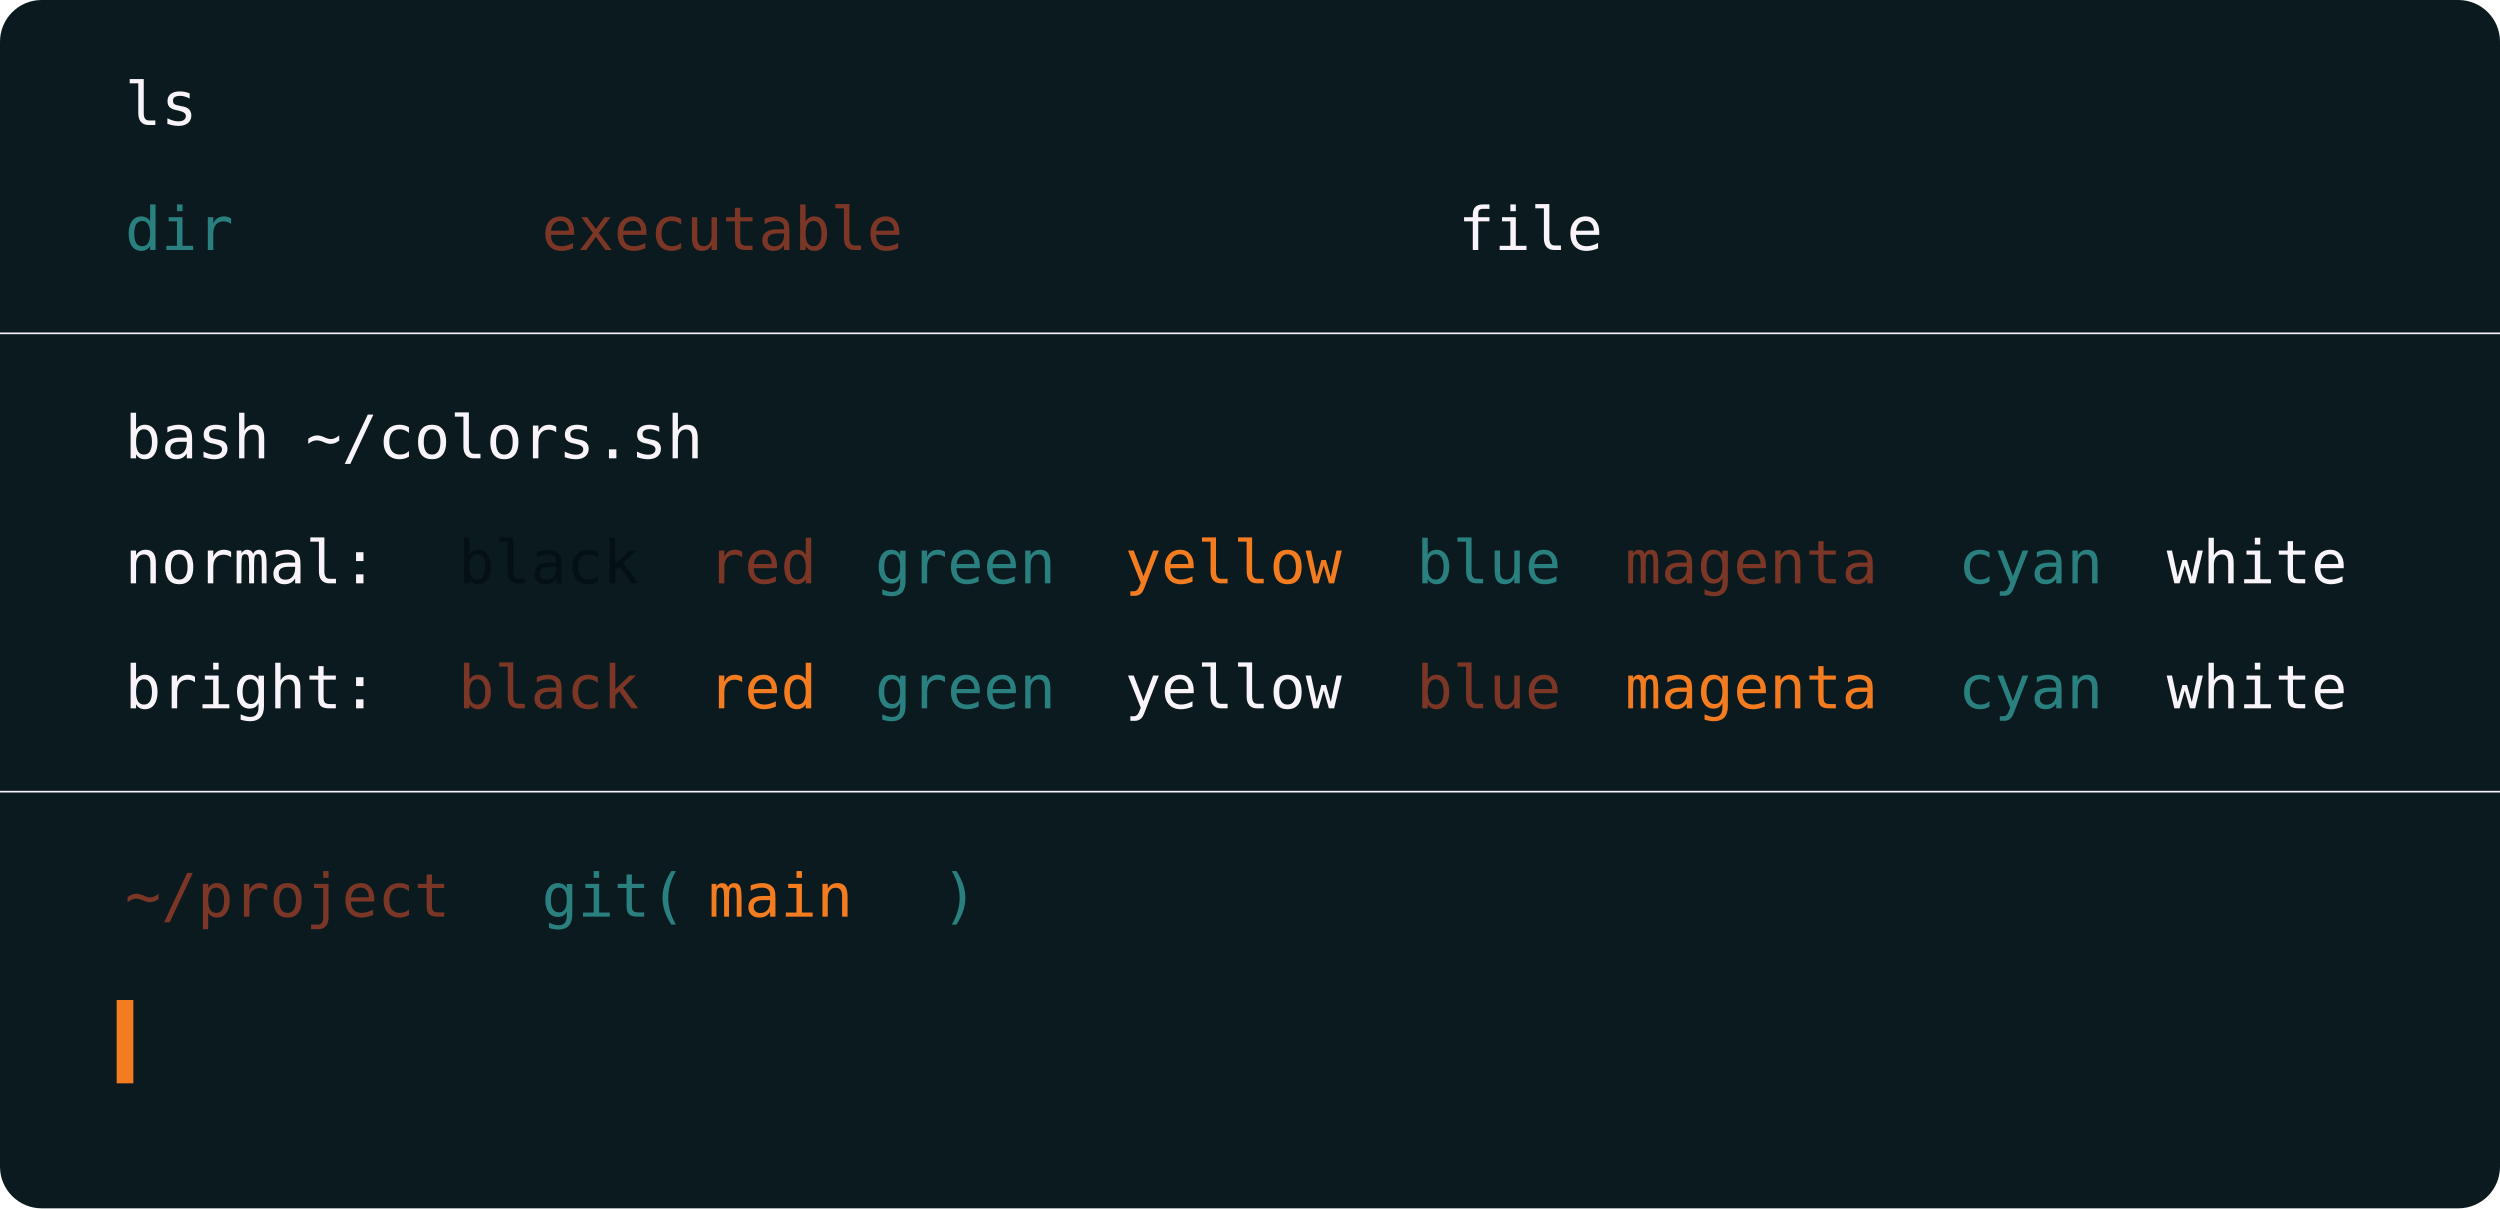
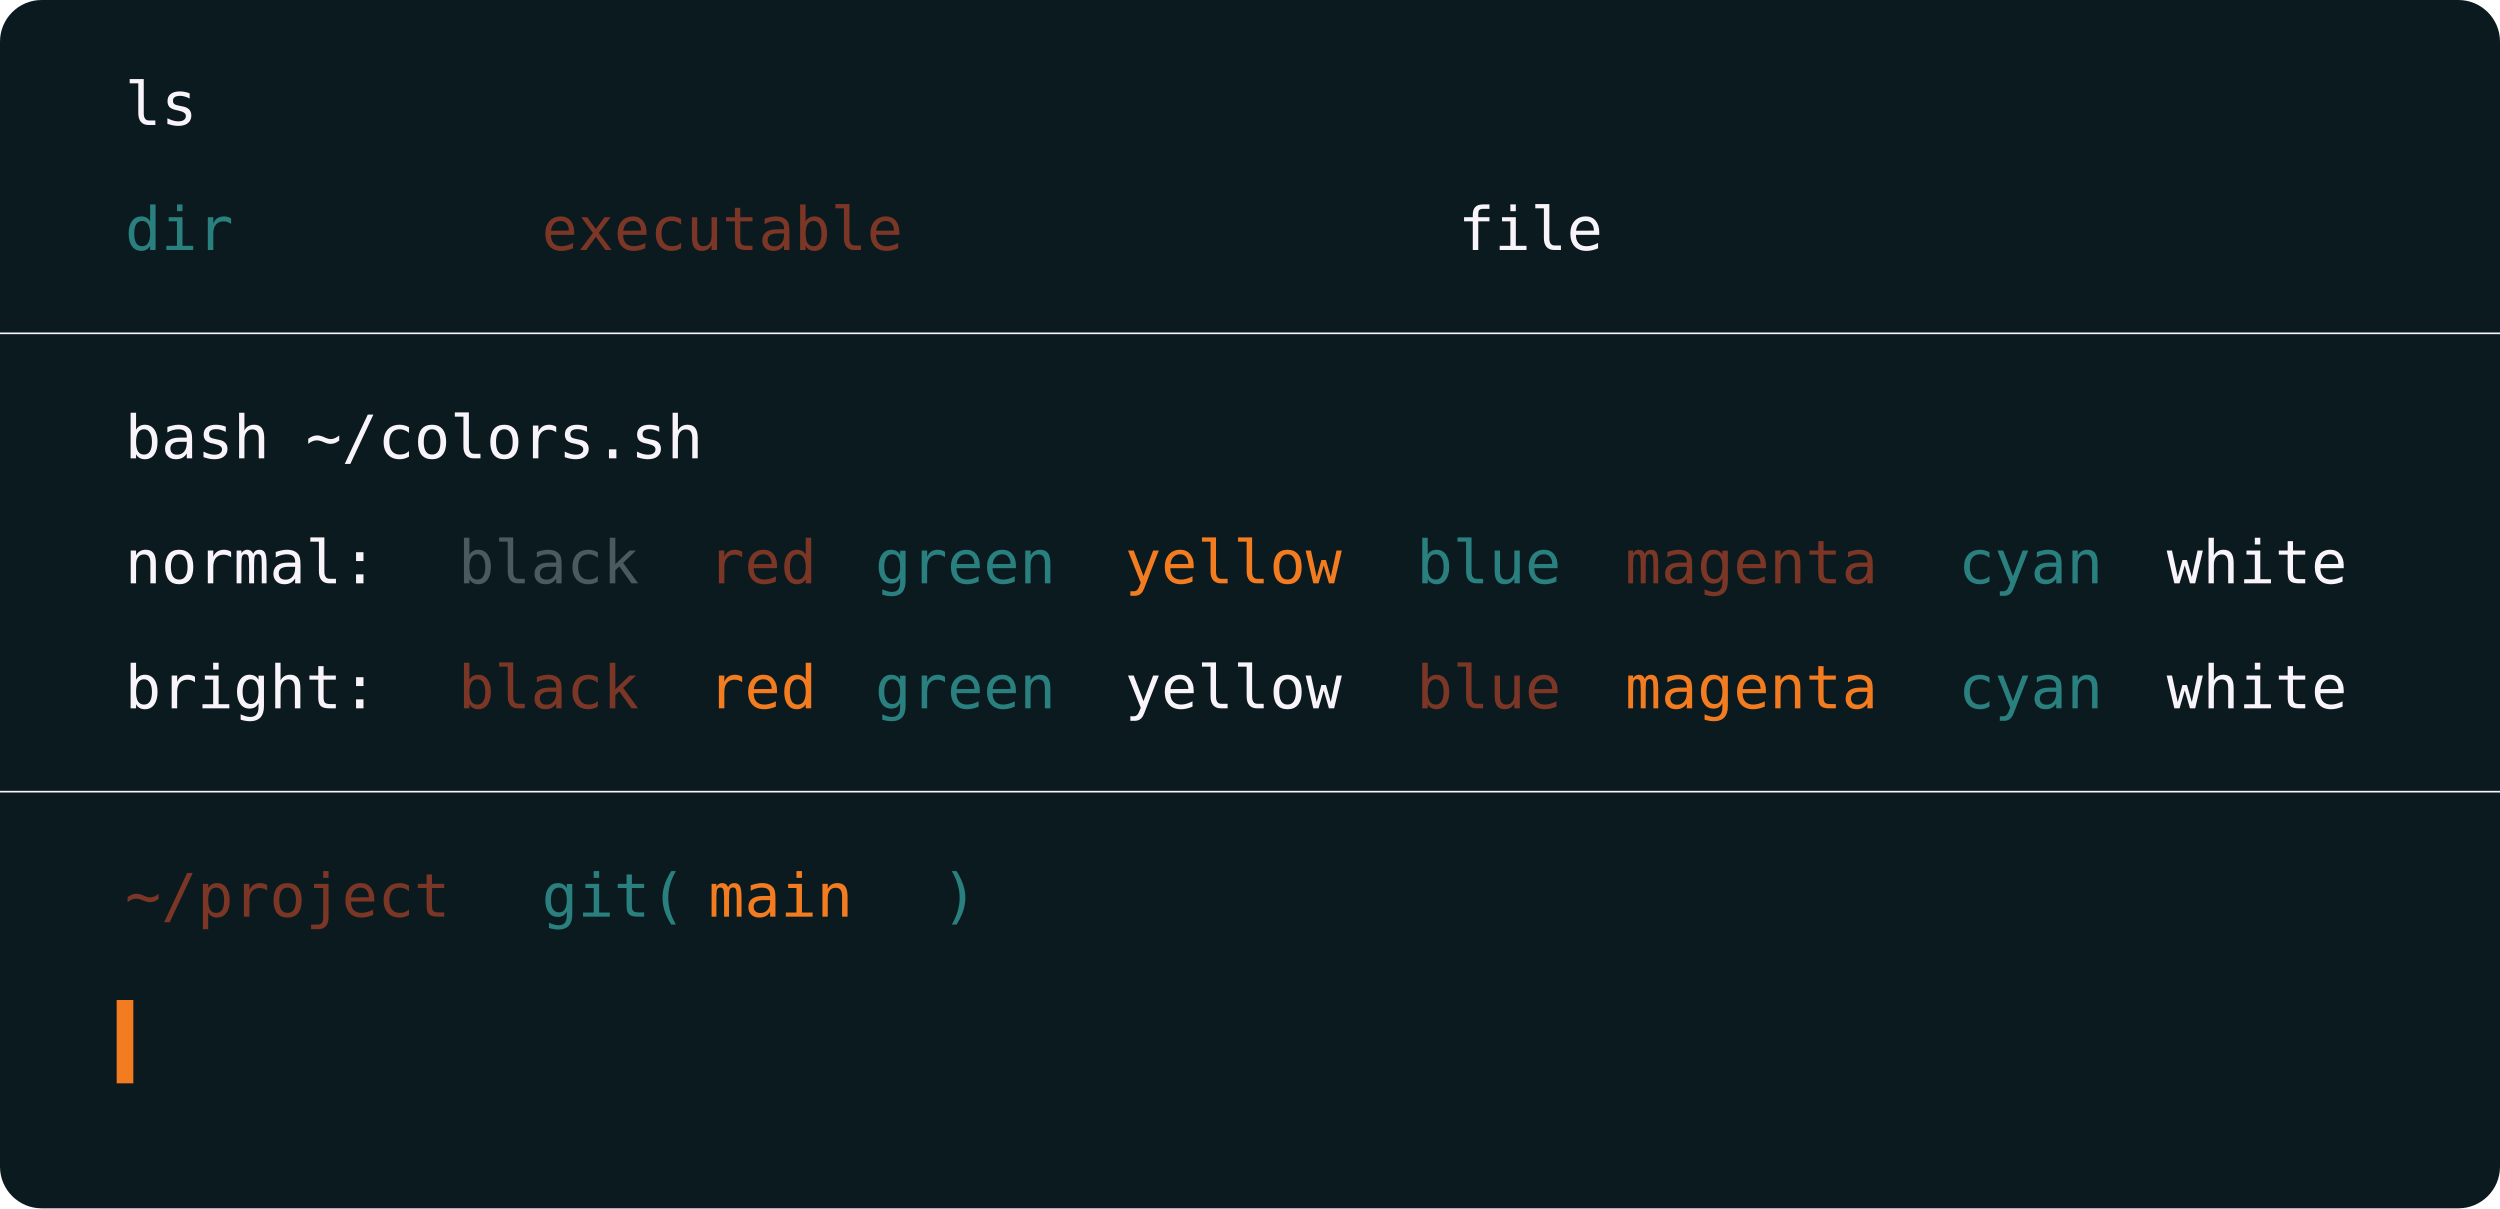
<svg xmlns="http://www.w3.org/2000/svg" viewBox="0 0 300 145">
  <rect width="300" height="145" fill="#0a1a1f" class="Dynamic" rx="5" />
  <text x="15" y="15" fill="#f8f4f9" class="Dynamic" font-family="monospace" font-size=".6em">ls</text>
  <text x="15" y="30" fill="#2a7f7f" class="Dynamic" font-family="monospace" font-size=".6em">
dir
</text>
  <text x="65" y="30" fill="#7c3626" class="Dynamic" font-family="monospace" font-size=".6em">
executable
</text>
  <text x="175" y="30" fill="#f8f4f9" class="Dynamic" font-family="monospace" font-size=".6em">
file
</text>
  <path stroke="#f8f4f9" d="M0 40h300" class="Dynamic" style="stroke-width:.2" />
  <text x="15" y="55" fill="#f8f4f9" class="Dynamic" font-family="monospace" font-size=".6em">bash ~/colors.sh</text>
  <text x="15" y="70" fill="#f8f4f9" class="Dynamic" font-family="monospace" font-size=".6em">
normal:
</text>
-   <text x="55" y="70" fill="#051014" class="Dynamic" font-family="monospace" font-size=".6em">
+   <text x="55" y="70" fill="#4a5a5f" class="Dynamic" font-family="monospace" font-size=".6em">
black
</text>
  <text x="85" y="70" fill="#7c3626" class="Dynamic" font-family="monospace" font-size=".6em">
red
</text>
  <text x="105" y="70" fill="#2a7f7f" class="Dynamic" font-family="monospace" font-size=".6em">
green
</text>
  <text x="135" y="70" fill="#f47c20" class="Dynamic" font-family="monospace" font-size=".6em">
yellow
</text>
  <text x="170" y="70" fill="#2a7f7f" class="Dynamic" font-family="monospace" font-size=".6em">
blue
</text>
  <text x="195" y="70" fill="#7c3626" class="Dynamic" font-family="monospace" font-size=".6em">
magenta
</text>
  <text x="235" y="70" fill="#2a7f7f" class="Dynamic" font-family="monospace" font-size=".6em">
cyan
</text>
  <text x="260" y="70" fill="#f8f4f9" class="Dynamic" font-family="monospace" font-size=".6em">
white
</text>
  <text x="15" y="85" fill="#f8f4f9" class="Dynamic" font-family="monospace" font-size=".6em">
bright:
</text>
  <text x="55" y="85" fill="#7c3626" class="Dynamic" font-family="monospace" font-size=".6em">
black
</text>
  <text x="85" y="85" fill="#f47c20" class="Dynamic" font-family="monospace" font-size=".6em">
red
</text>
  <text x="105" y="85" fill="#2a7f7f" class="Dynamic" font-family="monospace" font-size=".6em">
green
</text>
  <text x="135" y="85" fill="#f8f4f9" class="Dynamic" font-family="monospace" font-size=".6em">
yellow
</text>
  <text x="170" y="85" fill="#7c3626" class="Dynamic" font-family="monospace" font-size=".6em">
blue
</text>
  <text x="195" y="85" fill="#f47c20" class="Dynamic" font-family="monospace" font-size=".6em">
magenta
</text>
  <text x="235" y="85" fill="#2a7f7f" class="Dynamic" font-family="monospace" font-size=".6em">
cyan
</text>
  <text x="260" y="85" fill="#f8f4f9" class="Dynamic" font-family="monospace" font-size=".6em">
white
</text>
  <path stroke="#f8f4f9" d="M0 95h300" class="Dynamic" style="stroke-width:.2" />
  <text x="15" y="110" fill="#7c3626" class="Dynamic" font-family="monospace" font-size=".6em">
~/project
</text>
  <text x="65" y="110" fill="#2a7f7f" class="Dynamic" font-family="monospace" font-size=".6em">
git(
    </text>
  <text x="85" y="110" fill="#f47c20" class="Dynamic" font-family="monospace" font-size=".6em">
      main
    </text>
  <text x="113" y="110" fill="#2a7f7f" class="Dynamic" font-family="monospace" font-size=".6em">
      )
</text>
  <path stroke="#f47c20" d="M15 120v10" class="Dynamic" style="stroke-width:2" />
</svg>
